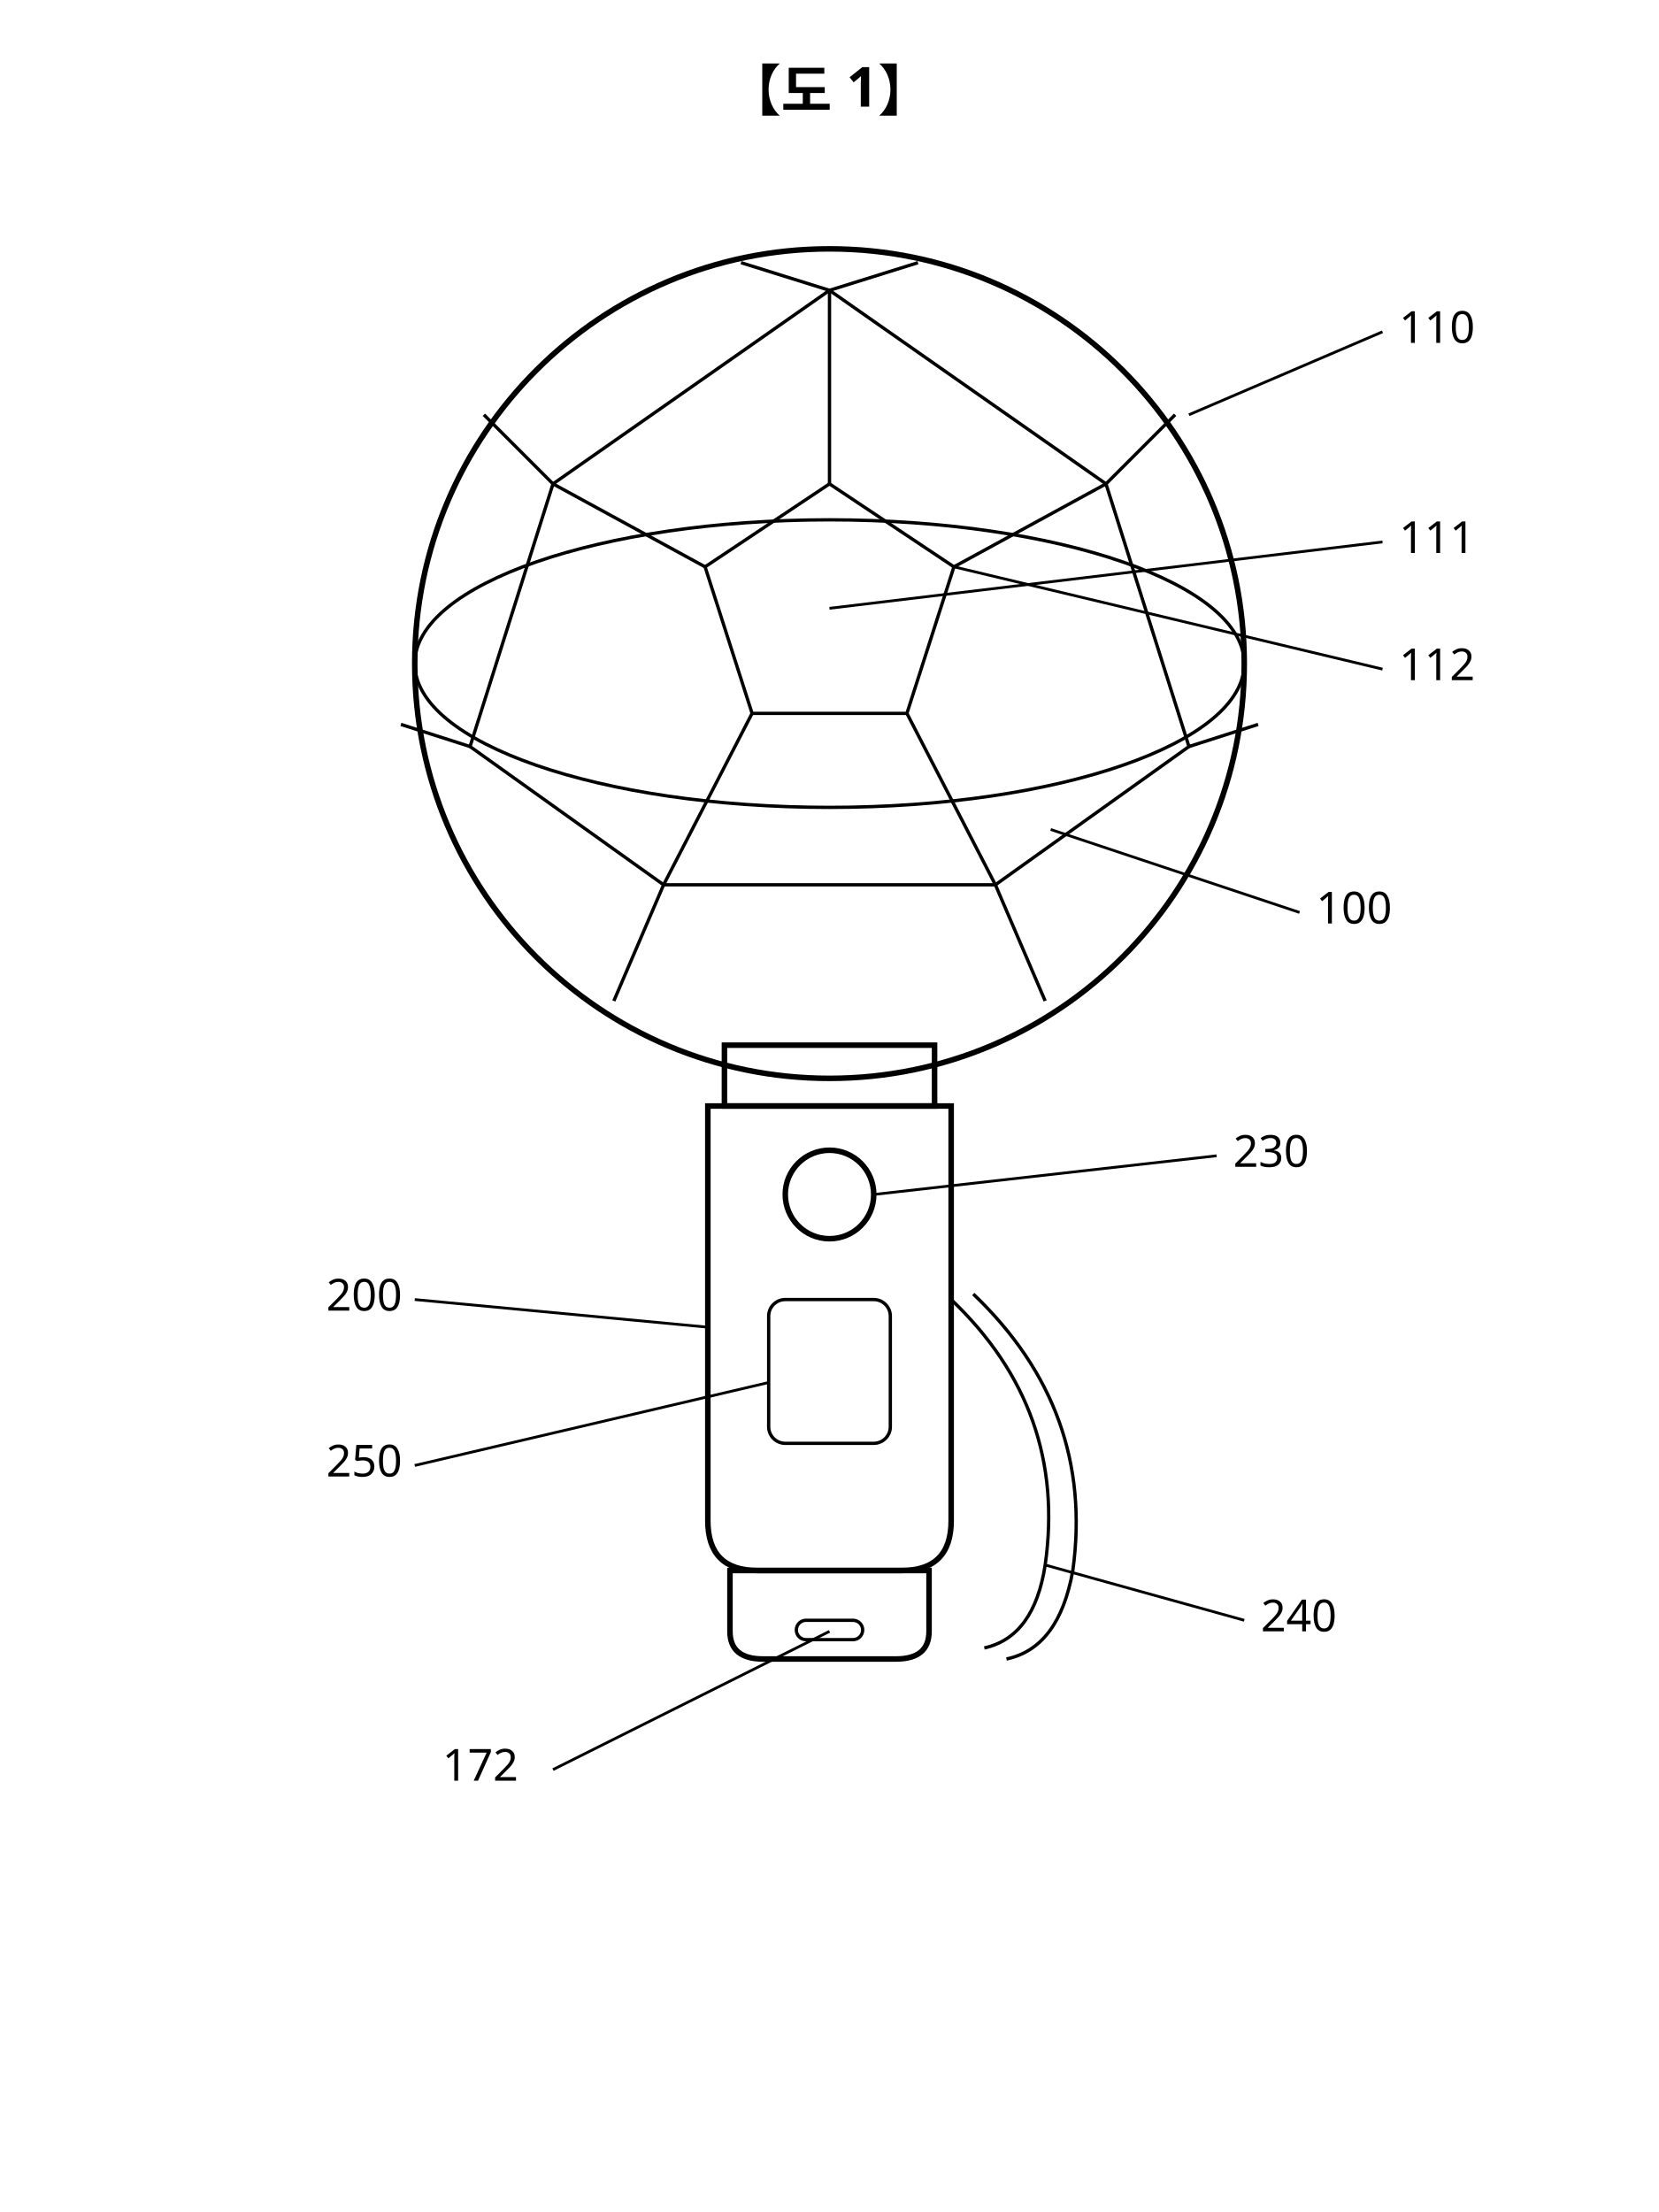
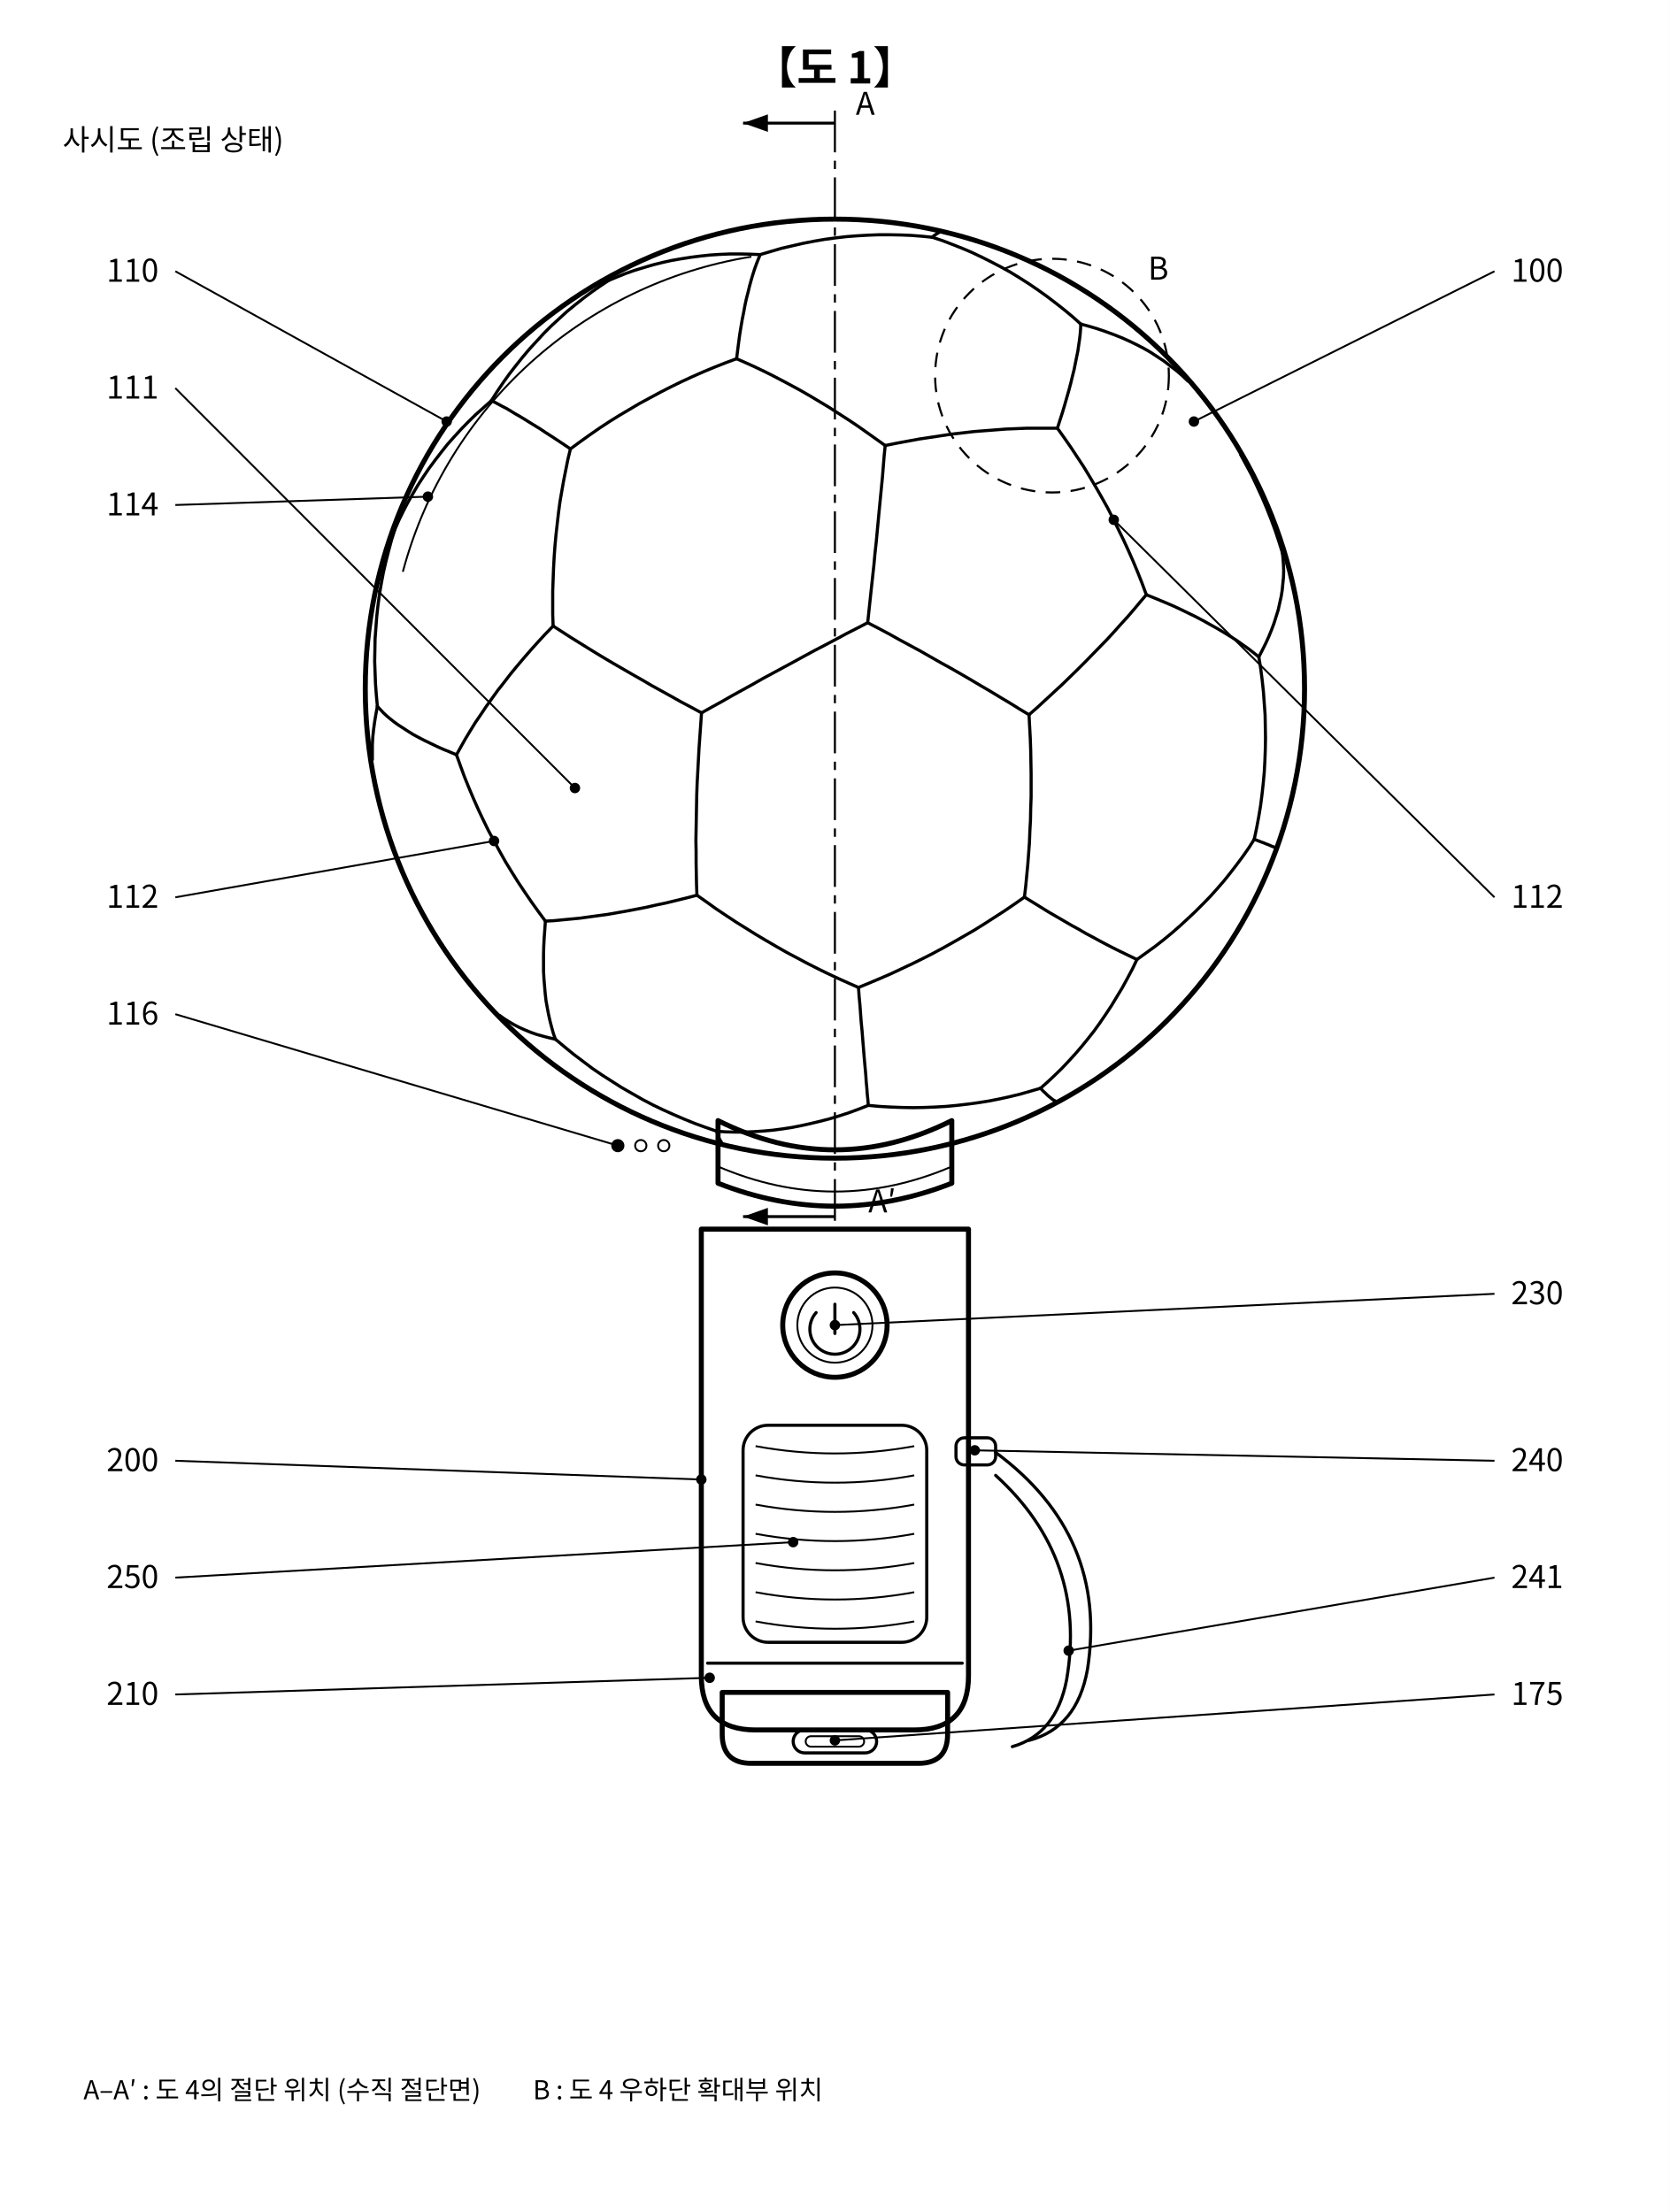
- <svg xmlns="http://www.w3.org/2000/svg" width="600" height="800" viewBox="0 0 600 800">
+ <svg xmlns="http://www.w3.org/2000/svg" width="800" height="1060" viewBox="0 0 800 1060">
  <style>
-  .l{fill:none;stroke:#000;stroke-width:2}
-  .t{fill:none;stroke:#000;stroke-width:1.2}
-  .n{font:16px sans-serif;fill:#000}
-  .cap{font:bold 20px sans-serif;fill:#000}
-  .ld{stroke:#000;stroke-width:1}
+  text{font-family:'Noto Sans CJK KR','NanumGothic','DejaVu Sans',sans-serif;fill:#000;stroke:none}
+  .o{fill:none;stroke:#000;stroke-width:2.4;stroke-linejoin:round;stroke-linecap:round}
+  .m{fill:none;stroke:#000;stroke-width:1.5;stroke-linejoin:round;stroke-linecap:round}
+  .f{fill:none;stroke:#000;stroke-width:0.9;stroke-linejoin:round}
+  .hd{fill:none;stroke:#000;stroke-width:1.0;stroke-dasharray:7 5}
+  .ct{fill:none;stroke:#000;stroke-width:1.0;stroke-dasharray:20 4 4 4}
+  .ld{fill:none;stroke:#000;stroke-width:0.9}
+  .ar{fill:none;stroke:#000;stroke-width:1.4;marker-end:url(#ar)}
+  .ar2{fill:none;stroke:#000;stroke-width:1.1;marker-end:url(#ar)}
+  .ray{fill:none;stroke:#000;stroke-width:1.0;stroke-dasharray:6 4;marker-end:url(#ar)}
+  .n{font-size:15px}
+  .ns{font-size:13.5px}
+  .nc{font-size:14px;text-anchor:middle}
+  .ncs{font-size:12px;text-anchor:middle}
+  .cap{font-size:21px;font-weight:700;text-anchor:middle}
+  .sub{font-size:14px}
+  .note{font-size:12.5px}
</style>
-   <rect width="600" height="800" fill="#fff" />
-   <text class="cap" x="300" y="40" text-anchor="middle">【도 1】</text>
-   <circle class="l" cx="300" cy="240" r="150" />
-   <polygon class="t" points="300,175 345,205 328,258 272,258 255,205" />
-   <path class="t" d="M300,175 L300,105" />
-   <path class="t" d="M345,205 L400,175" />
-   <path class="t" d="M255,205 L200,175" />
-   <path class="t" d="M328,258 L360,320" />
-   <path class="t" d="M272,258 L240,320" />
-   <path class="t" d="M300,105 L400,175 L430,270 L360,320 L240,320 L170,270 L200,175 Z" />
-   <path class="t" d="M300,105 L268,95 M300,105 L332,95" />
-   <path class="t" d="M400,175 L425,150 M430,270 L455,262" />
-   <path class="t" d="M360,320 L378,362 M240,320 L222,362" />
-   <path class="t" d="M170,270 L145,262 M200,175 L175,150" />
-   <ellipse class="t" cx="300" cy="240" rx="150" ry="52" />
-   <path class="l" d="M262,378 h76 v22 h-76 z" />
-   <path class="l" d="M256,400 h88 v150 q0,18 -18,18 h-52 q-18,0 -18,-18 z" />
-   <circle class="l" cx="300" cy="432" r="16" />
-   <rect class="t" x="278" y="470" width="44" height="52" rx="6" />
-   <path class="l" d="M264,568 h72 v22 q0,10 -12,10 h-48 q-12,0 -12,-10 z" />
-   <rect class="t" x="288" y="586" width="24" height="7" rx="3.5" />
-   <path class="t" d="M344,470 q42,40 34,96 q-4,26 -22,30" />
-   <path class="t" d="M352,468 q44,42 36,100 q-5,28 -24,32" />
-   <line class="ld" x1="430" y1="150" x2="500" y2="120" />
-   <text class="n" x="506" y="124">110</text>
-   <line class="ld" x1="300" y1="220" x2="500" y2="196" />
-   <text class="n" x="506" y="200">111</text>
-   <line class="ld" x1="345" y1="205" x2="500" y2="242" />
-   <text class="n" x="506" y="246">112</text>
-   <line class="ld" x1="316" y1="432" x2="440" y2="418" />
-   <text class="n" x="446" y="422">230</text>
-   <line class="ld" x1="256" y1="480" x2="150" y2="470" />
-   <text class="n" x="118" y="474">200</text>
-   <line class="ld" x1="278" y1="500" x2="150" y2="530" />
-   <text class="n" x="118" y="534">250</text>
-   <line class="ld" x1="378" y1="566" x2="450" y2="586" />
-   <text class="n" x="456" y="590">240</text>
-   <line class="ld" x1="300" y1="590" x2="200" y2="640" />
-   <text class="n" x="160" y="644">172</text>
-   <line class="ld" x1="380" y1="300" x2="470" y2="330" />
-   <text class="n" x="476" y="334">100</text>
+   <defs>
+     <marker id="ar" markerWidth="10" markerHeight="10" refX="8.5" refY="3" orient="auto">
+       <path d="M0,0 L8.5,3 L0,6 z" fill="#000" />
+     </marker>
+     <pattern id="hA" width="8" height="8" patternTransform="rotate(45)" patternUnits="userSpaceOnUse">
+       <line x1="0" y1="0" x2="0" y2="8" stroke="#000" stroke-width="0.8" />
+     </pattern>
+     <pattern id="hB" width="8" height="8" patternTransform="rotate(-45)" patternUnits="userSpaceOnUse">
+       <line x1="0" y1="0" x2="0" y2="8" stroke="#000" stroke-width="0.8" />
+     </pattern>
+     <pattern id="hC" width="5" height="5" patternTransform="rotate(45)" patternUnits="userSpaceOnUse">
+       <line x1="0" y1="0" x2="0" y2="5" stroke="#000" stroke-width="1.6" />
+     </pattern>
+     <pattern id="hD" width="6" height="6" patternUnits="userSpaceOnUse">
+       <circle cx="3" cy="3" r="1.0" fill="#000" />
+     </pattern>
+   </defs>
+   <rect width="800" height="1060" style="fill:#fff" />
+   <text class="cap" x="400.0" y="40">【도 1】</text>
+   <text class="sub" x="30" y="72">사시도 (조립 상태)</text>
+   <circle class="o" cx="400" cy="330" r="225" />
+   <path class="m" d="M180.8,338.5 L182.2,340.0 L183.7,341.6 L185.3,343.1 L187.1,344.6 L189.0,346.1 L191.1,347.6 L193.3,349.0 L195.6,350.5 L198.0,352.0 L200.6,353.4 L203.3,354.8 L206.2,356.2 L209.1,357.6 L212.2,359.0 L215.4,360.3 L218.7,361.7" />
+   <path class="m" d="M180.8,338.5 L180.1,342.2 L179.5,345.8 L179.0,349.5 L178.6,353.2 L178.4,356.8 L178.4,360.4 L178.4,364.0" />
+   <path class="m" d="M180.8,338.5 L180.3,333.1 L179.9,327.7 L179.7,322.3 L179.5,316.9 L179.6,311.5 L179.7,306.1 L180.1,300.7 L180.5,295.4 L181.1,290.0 L181.8,284.7 L182.7,279.5 L183.7,274.2 L184.9,269.0 L186.2,263.9 L187.6,258.7 L189.2,253.7" />
+   <path class="m" d="M218.7,361.7 L220.6,367.0 L222.5,372.2 L224.6,377.4 L226.8,382.6 L229.1,387.8 L231.5,392.9 L234.0,398.0 L236.7,403.0 L239.4,408.0 L242.2,413.0 L245.2,417.9 L248.2,422.7 L251.4,427.5 L254.6,432.2 L257.9,436.8 L261.3,441.4" />
+   <path class="m" d="M218.7,361.7 L220.8,357.9 L223.0,354.0 L225.3,350.2 L227.7,346.3 L230.3,342.5 L232.9,338.6 L235.7,334.7 L238.5,330.8 L241.5,327.0 L244.5,323.1 L247.7,319.2 L251.0,315.3 L254.3,311.5 L257.8,307.6 L261.3,303.8 L265.0,300.0" />
+   <path class="m" d="M261.3,441.4 L261.0,445.6 L260.7,449.7 L260.5,453.7 L260.4,457.7 L260.4,461.5 L260.4,465.3 L260.6,469.0 L260.9,472.6 L261.2,476.1 L261.6,479.6 L262.2,482.9 L262.8,486.1 L263.5,489.2 L264.3,492.3 L265.1,495.2 L266.1,498.0" />
+   <path class="m" d="M261.3,441.4 L265.3,441.2 L269.4,440.8 L273.6,440.4 L277.8,440.0 L282.1,439.4 L286.5,438.8 L291.0,438.2 L295.5,437.4 L300.1,436.6 L304.8,435.7 L309.5,434.8 L314.3,433.7 L319.1,432.7 L324.0,431.5 L328.9,430.3 L333.9,429.0" />
+   <path class="m" d="M189.2,253.7 L191.1,249.3 L193.2,245.0 L195.4,240.8 L197.8,236.6 L200.2,232.5 L202.8,228.5 L205.5,224.5 L208.4,220.6 L211.4,216.7 L214.4,212.9 L217.7,209.2 L221.0,205.6 L224.4,202.1 L228.0,198.6 L231.7,195.3 L235.4,192.0" />
+   <path class="m" d="M265.0,300.0 L264.8,294.4 L264.8,288.8 L264.8,283.3 L265.0,277.7 L265.2,272.3 L265.5,266.8 L265.9,261.4 L266.4,256.0 L267.0,250.7 L267.6,245.5 L268.3,240.3 L269.2,235.1 L270.1,230.0 L271.1,225.0 L272.1,220.0 L273.3,215.1" />
+   <path class="m" d="M265.0,300.0 L268.9,302.5 L272.9,305.1 L276.9,307.6 L281.1,310.2 L285.3,312.8 L289.6,315.4 L294.0,318.0 L298.5,320.6 L303.0,323.2 L307.6,325.8 L312.2,328.5 L316.9,331.1 L321.6,333.7 L326.4,336.4 L331.3,339.0 L336.1,341.6" />
+   <path class="m" d="M239.4,486.6 L241.6,488.2 L244.0,489.7 L246.4,491.1 L248.9,492.4 L251.6,493.6 L254.3,494.7 L257.1,495.7 L260.0,496.5 L263.0,497.3 L266.1,498.0" />
+   <path class="m" d="M266.1,498.0 L270.4,501.6 L274.8,505.2 L279.3,508.6 L283.8,512.0 L288.5,515.2 L293.2,518.2 L297.9,521.2 L302.8,524.0 L307.7,526.8 L312.6,529.4 L317.6,531.8 L322.7,534.1 L327.8,536.3 L333.0,538.4 L338.2,540.3 L343.4,542.1" />
+   <path class="m" d="M235.4,192.0 L237.1,192.8 L238.8,193.7 L240.6,194.7 L242.6,195.7 L244.6,196.9 L246.7,198.2 L249.0,199.5 L251.3,200.9 L253.7,202.4 L256.3,204.0 L258.9,205.6 L261.6,207.4 L264.4,209.2 L267.3,211.1 L270.3,213.1 L273.3,215.1" />
+   <path class="m" d="M235.4,192.0 L238.2,187.6 L241.1,183.3 L244.1,179.1 L247.3,175.0 L250.5,171.0 L253.8,167.1 L257.2,163.4 L260.6,159.7 L264.2,156.1 L267.9,152.7 L271.6,149.3 L275.5,146.1 L279.4,143.0 L283.4,140.0 L287.4,137.2 L291.6,134.4" />
+   <path class="m" d="M273.3,215.1 L277.8,211.8 L282.4,208.5 L287.0,205.3 L291.7,202.2 L296.5,199.2 L301.4,196.3 L306.3,193.4 L311.3,190.7 L316.3,188.0 L321.4,185.4 L326.5,182.9 L331.7,180.5 L336.9,178.2 L342.2,176.0 L347.5,173.9 L352.9,171.9" />
+   <path class="m" d="M333.9,429.0 L333.7,423.9 L333.6,418.7 L333.5,413.4 L333.5,408.1 L333.4,402.8 L333.5,397.4 L333.6,391.9 L333.7,386.5 L333.8,380.9 L334.0,375.4 L334.3,369.8 L334.6,364.2 L334.9,358.6 L335.3,352.9 L335.7,347.3 L336.1,341.6" />
+   <path class="m" d="M333.9,429.0 L338.6,432.3 L343.2,435.6 L348.0,438.8 L352.7,441.9 L357.5,444.9 L362.3,447.9 L367.2,450.8 L372.0,453.6 L376.9,456.4 L381.8,459.0 L386.7,461.6 L391.6,464.1 L396.5,466.5 L401.4,468.8 L406.3,471.0 L411.3,473.2" />
+   <path class="m" d="M336.1,341.6 L340.9,338.9 L345.8,336.2 L350.7,333.4 L355.6,330.7 L360.5,328.0 L365.4,325.2 L370.4,322.5 L375.4,319.8 L380.4,317.1 L385.5,314.3 L390.5,311.6 L395.5,309.0 L400.6,306.3 L405.6,303.6 L410.7,301.0 L415.7,298.4" />
+   <path class="m" d="M343.4,542.1 L343.8,543.4 L344.2,544.6 L344.6,545.6 L345.1,546.5 L345.6,547.3" />
+   <path class="m" d="M343.4,542.1 L347.8,542.4 L352.2,542.5 L356.7,542.5 L361.2,542.3 L365.7,542.0 L370.2,541.6 L374.7,541.0 L379.3,540.3 L383.9,539.4 L388.4,538.4 L393.0,537.3 L397.6,536.1 L402.2,534.7 L406.8,533.2 L411.4,531.5 L416.0,529.7" />
+   <path class="m" d="M291.6,134.4 L291.7,133.7" />
+   <path class="m" d="M291.6,134.4 L295.7,132.7 L299.9,131.0 L304.2,129.5 L308.5,128.2 L312.9,126.9 L317.3,125.8 L321.8,124.8 L326.4,124.0 L330.9,123.3 L335.6,122.7 L340.3,122.2 L345.0,121.9 L349.7,121.7 L354.5,121.7 L359.3,121.8 L364.2,122.0" />
+   <path class="m" d="M352.9,171.9 L357.2,173.8 L361.6,175.8 L366.0,177.9 L370.4,180.1 L374.8,182.4 L379.3,184.8 L383.7,187.2 L388.2,189.8 L392.7,192.5 L397.2,195.2 L401.7,198.1 L406.2,201.0 L410.7,204.0 L415.1,207.1 L419.6,210.3 L424.1,213.5" />
+   <path class="m" d="M352.9,171.9 L353.4,167.9 L353.9,164.0 L354.4,160.3 L355.0,156.6 L355.6,153.1 L356.3,149.6 L356.9,146.3 L357.6,143.1 L358.4,140.0 L359.1,137.1 L359.9,134.2 L360.7,131.5 L361.5,129.0 L362.4,126.5 L363.3,124.2 L364.2,122.0" />
+   <path class="m" d="M411.3,473.2 L411.6,477.5 L412.0,481.7 L412.3,485.9 L412.6,489.9 L413.0,493.9 L413.3,497.7 L413.6,501.4 L413.9,505.1 L414.2,508.6 L414.5,511.9 L414.8,515.2 L415.0,518.4 L415.3,521.4 L415.5,524.3 L415.8,527.1 L416.0,529.7" />
+   <path class="m" d="M411.3,473.2 L416.4,471.1 L421.6,468.9 L426.7,466.7 L431.8,464.3 L436.9,461.9 L442.0,459.4 L447.1,456.8 L452.1,454.1 L457.1,451.3 L462.0,448.5 L467.0,445.6 L471.8,442.6 L476.6,439.5 L481.4,436.4 L486.1,433.2 L490.8,429.9" />
+   <path class="m" d="M415.7,298.4 L416.3,292.8 L416.9,287.2 L417.5,281.6 L418.1,276.1 L418.7,270.6 L419.2,265.2 L419.8,259.7 L420.3,254.4 L420.8,249.1 L421.3,243.8 L421.8,238.6 L422.3,233.5 L422.8,228.4 L423.2,223.3 L423.6,218.4 L424.1,213.5" />
+   <path class="m" d="M415.7,298.4 L420.7,301.0 L425.8,303.7 L430.8,306.5 L435.8,309.2 L440.8,311.9 L445.7,314.7 L450.6,317.5 L455.5,320.2 L460.4,323.0 L465.2,325.8 L469.9,328.6 L474.7,331.4 L479.3,334.2 L484.0,337.0 L488.5,339.8 L493.0,342.5" />
+   <path class="m" d="M416.0,529.7 L421.4,530.2 L426.7,530.5 L432.1,530.7 L437.4,530.8 L442.7,530.7 L448.0,530.5 L453.2,530.2 L458.5,529.7 L463.6,529.1 L468.8,528.4 L473.8,527.6 L478.9,526.6 L483.9,525.5 L488.8,524.3 L493.7,522.9 L498.5,521.5" />
+   <path class="m" d="M424.1,213.5 L429.5,212.4 L434.9,211.4 L440.3,210.4 L445.6,209.6 L450.9,208.8 L456.2,208.0 L461.5,207.4 L466.7,206.8 L471.8,206.4 L477.0,206.0 L482.0,205.6 L487.1,205.4 L492.0,205.2 L496.9,205.2 L501.8,205.2 L506.6,205.2" />
+   <path class="m" d="M364.2,122.0 L369.3,120.5 L374.4,119.0 L379.6,117.8 L384.8,116.6 L389.9,115.6 L395.1,114.7 L400.3,114.0 L405.5,113.4 L410.7,113.0 L415.9,112.7 L421.1,112.5 L426.2,112.5 L431.4,112.6 L436.5,112.8 L441.6,113.2 L446.7,113.7" />
+   <path class="m" d="M490.8,429.9 L491.4,424.8 L491.9,419.6 L492.4,414.4 L492.8,409.1 L493.2,403.7 L493.4,398.3 L493.7,392.9 L493.8,387.4 L494.0,381.9 L494.0,376.3 L494.0,370.8 L493.9,365.1 L493.8,359.5 L493.6,353.9 L493.3,348.2 L493.0,342.5" />
+   <path class="m" d="M490.8,429.9 L494.7,432.3 L498.6,434.7 L502.3,437.0 L506.1,439.2 L509.7,441.3 L513.3,443.4 L516.8,445.3 L520.2,447.3 L523.6,449.1 L526.9,450.9 L530.1,452.6 L533.2,454.2 L536.2,455.7 L539.1,457.1 L542.0,458.5 L544.7,459.8" />
+   <path class="m" d="M493.0,342.5 L497.1,338.9 L501.1,335.2 L505.0,331.6 L508.9,328.0 L512.7,324.3 L516.4,320.7 L520.1,317.0 L523.6,313.4 L527.1,309.8 L530.6,306.2 L533.9,302.6 L537.1,299.0 L540.3,295.5 L543.3,292.0 L546.3,288.4 L549.2,285.0" />
+   <path class="m" d="M498.5,521.5 L502.0,518.4 L505.3,515.3 L508.7,512.0 L511.9,508.6 L515.1,505.1 L518.2,501.5 L521.2,497.8 L524.2,494.0 L527.0,490.1 L529.8,486.0 L532.5,481.9 L535.1,477.6 L537.7,473.3 L540.1,468.9 L542.5,464.4 L544.7,459.8" />
+   <path class="m" d="M498.5,521.5 L499.6,522.7 L500.7,523.7 L501.7,524.7 L502.6,525.5 L503.5,526.2 L504.2,526.8 L505.0,527.3 L505.6,527.6" />
+   <path class="m" d="M506.6,205.2 L509.8,209.7 L513.0,214.3 L516.1,219.0 L519.2,223.7 L522.1,228.5 L525.0,233.4 L527.8,238.3 L530.6,243.3 L533.2,248.4 L535.7,253.5 L538.2,258.6 L540.6,263.8 L542.9,269.0 L545.1,274.3 L547.2,279.6 L549.2,285.0" />
+   <path class="m" d="M506.6,205.2 L507.8,201.4 L509.0,197.7 L510.1,194.0 L511.1,190.5 L512.1,187.0 L513.0,183.6 L513.8,180.3 L514.6,177.1 L515.2,174.1 L515.8,171.1 L516.4,168.2 L516.8,165.4 L517.2,162.7 L517.5,160.2 L517.7,157.7 L517.8,155.3" />
+   <path class="m" d="M446.7,113.7 L447.5,112.9 L448.4,112.3 L449.2,111.8 L449.9,111.4" />
+   <path class="m" d="M446.7,113.7 L451.5,115.3 L456.2,117.1 L461.0,119.0 L465.7,121.0 L470.3,123.2 L474.9,125.5 L479.5,127.9 L484.0,130.4 L488.4,133.1 L492.8,135.9 L497.2,138.9 L501.4,141.9 L505.6,145.1 L509.8,148.4 L513.9,151.8 L517.8,155.3" />
+   <path class="m" d="M544.7,459.8 L549.0,456.7 L553.3,453.6 L557.4,450.4 L561.4,447.1 L565.3,443.7 L569.1,440.2 L572.8,436.7 L576.4,433.1 L579.9,429.5 L583.3,425.7 L586.5,422.0 L589.6,418.1 L592.6,414.2 L595.5,410.3 L598.3,406.3 L600.9,402.2" />
+   <path class="m" d="M549.2,285.0 L553.4,286.7 L557.5,288.4 L561.5,290.1 L565.4,291.9 L569.1,293.7 L572.8,295.5 L576.4,297.4 L579.8,299.3 L583.2,301.2 L586.4,303.1 L589.5,305.0 L592.5,306.9 L595.3,308.9 L598.0,310.8 L600.6,312.8 L603.1,314.8" />
+   <path class="m" d="M517.8,155.3 L521.9,156.4 L525.9,157.6 L529.7,158.9 L533.5,160.3 L537.3,161.8 L540.9,163.4 L544.4,165.1 L547.9,166.9 L551.2,168.8 L554.4,170.9 L557.6,173.0 L560.6,175.3 L563.6,177.6 L566.4,180.0 L569.1,182.6" />
+   <path class="m" d="M600.9,402.2 L602.0,397.0 L603.0,391.7 L603.9,386.3 L604.6,380.9 L605.2,375.5 L605.7,370.1 L606.0,364.6 L606.2,359.1 L606.3,353.6 L606.2,348.1 L606.1,342.5 L605.7,337.0 L605.3,331.5 L604.7,325.9 L604.0,320.4 L603.1,314.8" />
+   <path class="m" d="M600.9,402.2 L602.5,402.8 L604.0,403.4 L605.4,403.9 L606.6,404.4 L607.7,404.8 L608.6,405.2 L609.5,405.6 L610.2,405.8 L610.7,406.1" />
+   <path class="m" d="M603.1,314.8 L604.8,311.5 L606.4,308.3 L607.9,305.0 L609.2,301.8 L610.4,298.6 L611.4,295.4 L612.4,292.2 L613.1,289.0 L613.8,285.9 L614.3,282.8 L614.6,279.7 L614.9,276.7 L615.0,273.7 L614.9,270.7 L614.7,267.8 L614.4,264.9" />
+   <path class="m" d="M594.4,217.9 L597.1,222.9 L599.8,227.9 L602.2,233.0 L604.6,238.2 L606.8,243.4 L608.9,248.7 L610.9,254.1 L612.7,259.5 L614.4,264.9" />
+   <path class="m" d="M614.4,264.9 L615.8,268.2" />
+   <path class="f" d="M193,274 A207,207 0 0 1 360,123" />
+   <path class="o" d="M344,537 q56,28 112,0 v30 q-56,22 -112,0 z" />
+   <path class="f" d="M344,559 q56,24 112,0" />
+   <path class="o" d="M336,589 h128 v214 q0,26 -26,26 h-76 q-26,0 -26,-26 z" />
+   <circle class="o" cx="400" cy="635" r="25" />
+   <circle class="f" cx="400" cy="635" r="18" />
+   <path class="m" d="M400,625 v14" />
+   <path class="m" d="M391,629 a12,12 0 1 0 18,0" />
+   <rect class="m" x="356" y="683" width="88" height="104" rx="12" />
+   <path class="f" d="M362,693 q38,7 76,0" />
+   <path class="f" d="M362,707 q38,7 76,0" />
+   <path class="f" d="M362,721 q38,7 76,0" />
+   <path class="f" d="M362,735 q38,7 76,0" />
+   <path class="f" d="M362,749 q38,7 76,0" />
+   <path class="f" d="M362,763 q38,7 76,0" />
+   <path class="f" d="M362,777 q38,7 76,0" />
+   <path class="m" d="M339,797 h122" />
+   <path class="o" d="M346,811 h108 v20 q0,14 -14,14 h-80 q-14,0 -14,-14 z" />
+   <rect class="m" x="380" y="829" width="40" height="11" rx="5.5" />
+   <rect class="f" x="386" y="832" width="28" height="5" rx="2.5" />
+   <rect class="m" x="458" y="689" width="19" height="13" rx="4" />
+   <path class="m" d="M477,696 q54,40 44,104 q-5,28 -28,34" />
+   <path class="m" d="M477,707 q44,40 34,98 q-5,26 -26,32" />
+   <circle class="f" cx="296" cy="549" r="2.7" />
+   <circle class="f" cx="307" cy="549" r="2.7" />
+   <circle class="f" cx="318" cy="549" r="2.7" />
+   <line class="ct" x1="400" y1="53" x2="400" y2="589" />
+   <path class="ar" d="M400,59 h-44" />
+   <path class="ar" d="M400,583 h-44" />
+   <text class="n" x="410" y="55">A</text>
+   <text class="n" x="416" y="581">A′</text>
+   <circle class="hd" cx="504" cy="180" r="56" />
+   <text class="n" x="550" y="134">B</text>
+   <line class="ld" x1="214" y1="202" x2="84" y2="130" />
+   <circle cx="214" cy="202" r="2.5" fill="#000" />
+   <text class="n" x="76" y="135" text-anchor="end">110</text>
+   <line class="ld" x1="275.45" y1="377.629" x2="84" y2="186" />
+   <circle cx="275.45" cy="377.629" r="2.5" fill="#000" />
+   <text class="n" x="76" y="191" text-anchor="end">111</text>
+   <line class="ld" x1="205" y1="238" x2="84" y2="242" />
+   <circle cx="205" cy="238" r="2.5" fill="#000" />
+   <text class="n" x="76" y="247" text-anchor="end">114</text>
+   <line class="ld" x1="236.7" y1="403.0" x2="84" y2="430" />
+   <circle cx="236.7" cy="403.0" r="2.5" fill="#000" />
+   <text class="n" x="76" y="435" text-anchor="end">112</text>
+   <line class="ld" x1="296" y1="549" x2="84" y2="486" />
+   <circle cx="296" cy="549" r="2.5" fill="#000" />
+   <text class="n" x="76" y="491" text-anchor="end">116</text>
+   <line class="ld" x1="336" y1="709" x2="84" y2="700" />
+   <circle cx="336" cy="709" r="2.5" fill="#000" />
+   <text class="n" x="76" y="705" text-anchor="end">200</text>
+   <line class="ld" x1="380" y1="739" x2="84" y2="756" />
+   <circle cx="380" cy="739" r="2.5" fill="#000" />
+   <text class="n" x="76" y="761" text-anchor="end">250</text>
+   <line class="ld" x1="340" y1="804" x2="84" y2="812" />
+   <circle cx="340" cy="804" r="2.5" fill="#000" />
+   <text class="n" x="76" y="817" text-anchor="end">210</text>
+   <line class="ld" x1="572" y1="202" x2="716" y2="130" />
+   <circle cx="572" cy="202" r="2.5" fill="#000" />
+   <text class="n" x="724" y="135" text-anchor="start">100</text>
+   <line class="ld" x1="533.6" y1="249.1" x2="716" y2="430" />
+   <circle cx="533.6" cy="249.1" r="2.5" fill="#000" />
+   <text class="n" x="724" y="435" text-anchor="start">112</text>
+   <line class="ld" x1="400" y1="635" x2="716" y2="620" />
+   <circle cx="400" cy="635" r="2.5" fill="#000" />
+   <text class="n" x="724" y="625" text-anchor="start">230</text>
+   <line class="ld" x1="467" y1="695" x2="716" y2="700" />
+   <circle cx="467" cy="695" r="2.5" fill="#000" />
+   <text class="n" x="724" y="705" text-anchor="start">240</text>
+   <line class="ld" x1="512" y1="791" x2="716" y2="756" />
+   <circle cx="512" cy="791" r="2.5" fill="#000" />
+   <text class="n" x="724" y="761" text-anchor="start">241</text>
+   <line class="ld" x1="400" y1="834" x2="716" y2="812" />
+   <circle cx="400" cy="834" r="2.5" fill="#000" />
+   <text class="n" x="724" y="817" text-anchor="start">175</text>
+   <text class="note" x="40" y="1006">A–A′ : 도 4의 절단 위치 (수직 절단면)　　B : 도 4 우하단 확대부 위치</text>
</svg>
